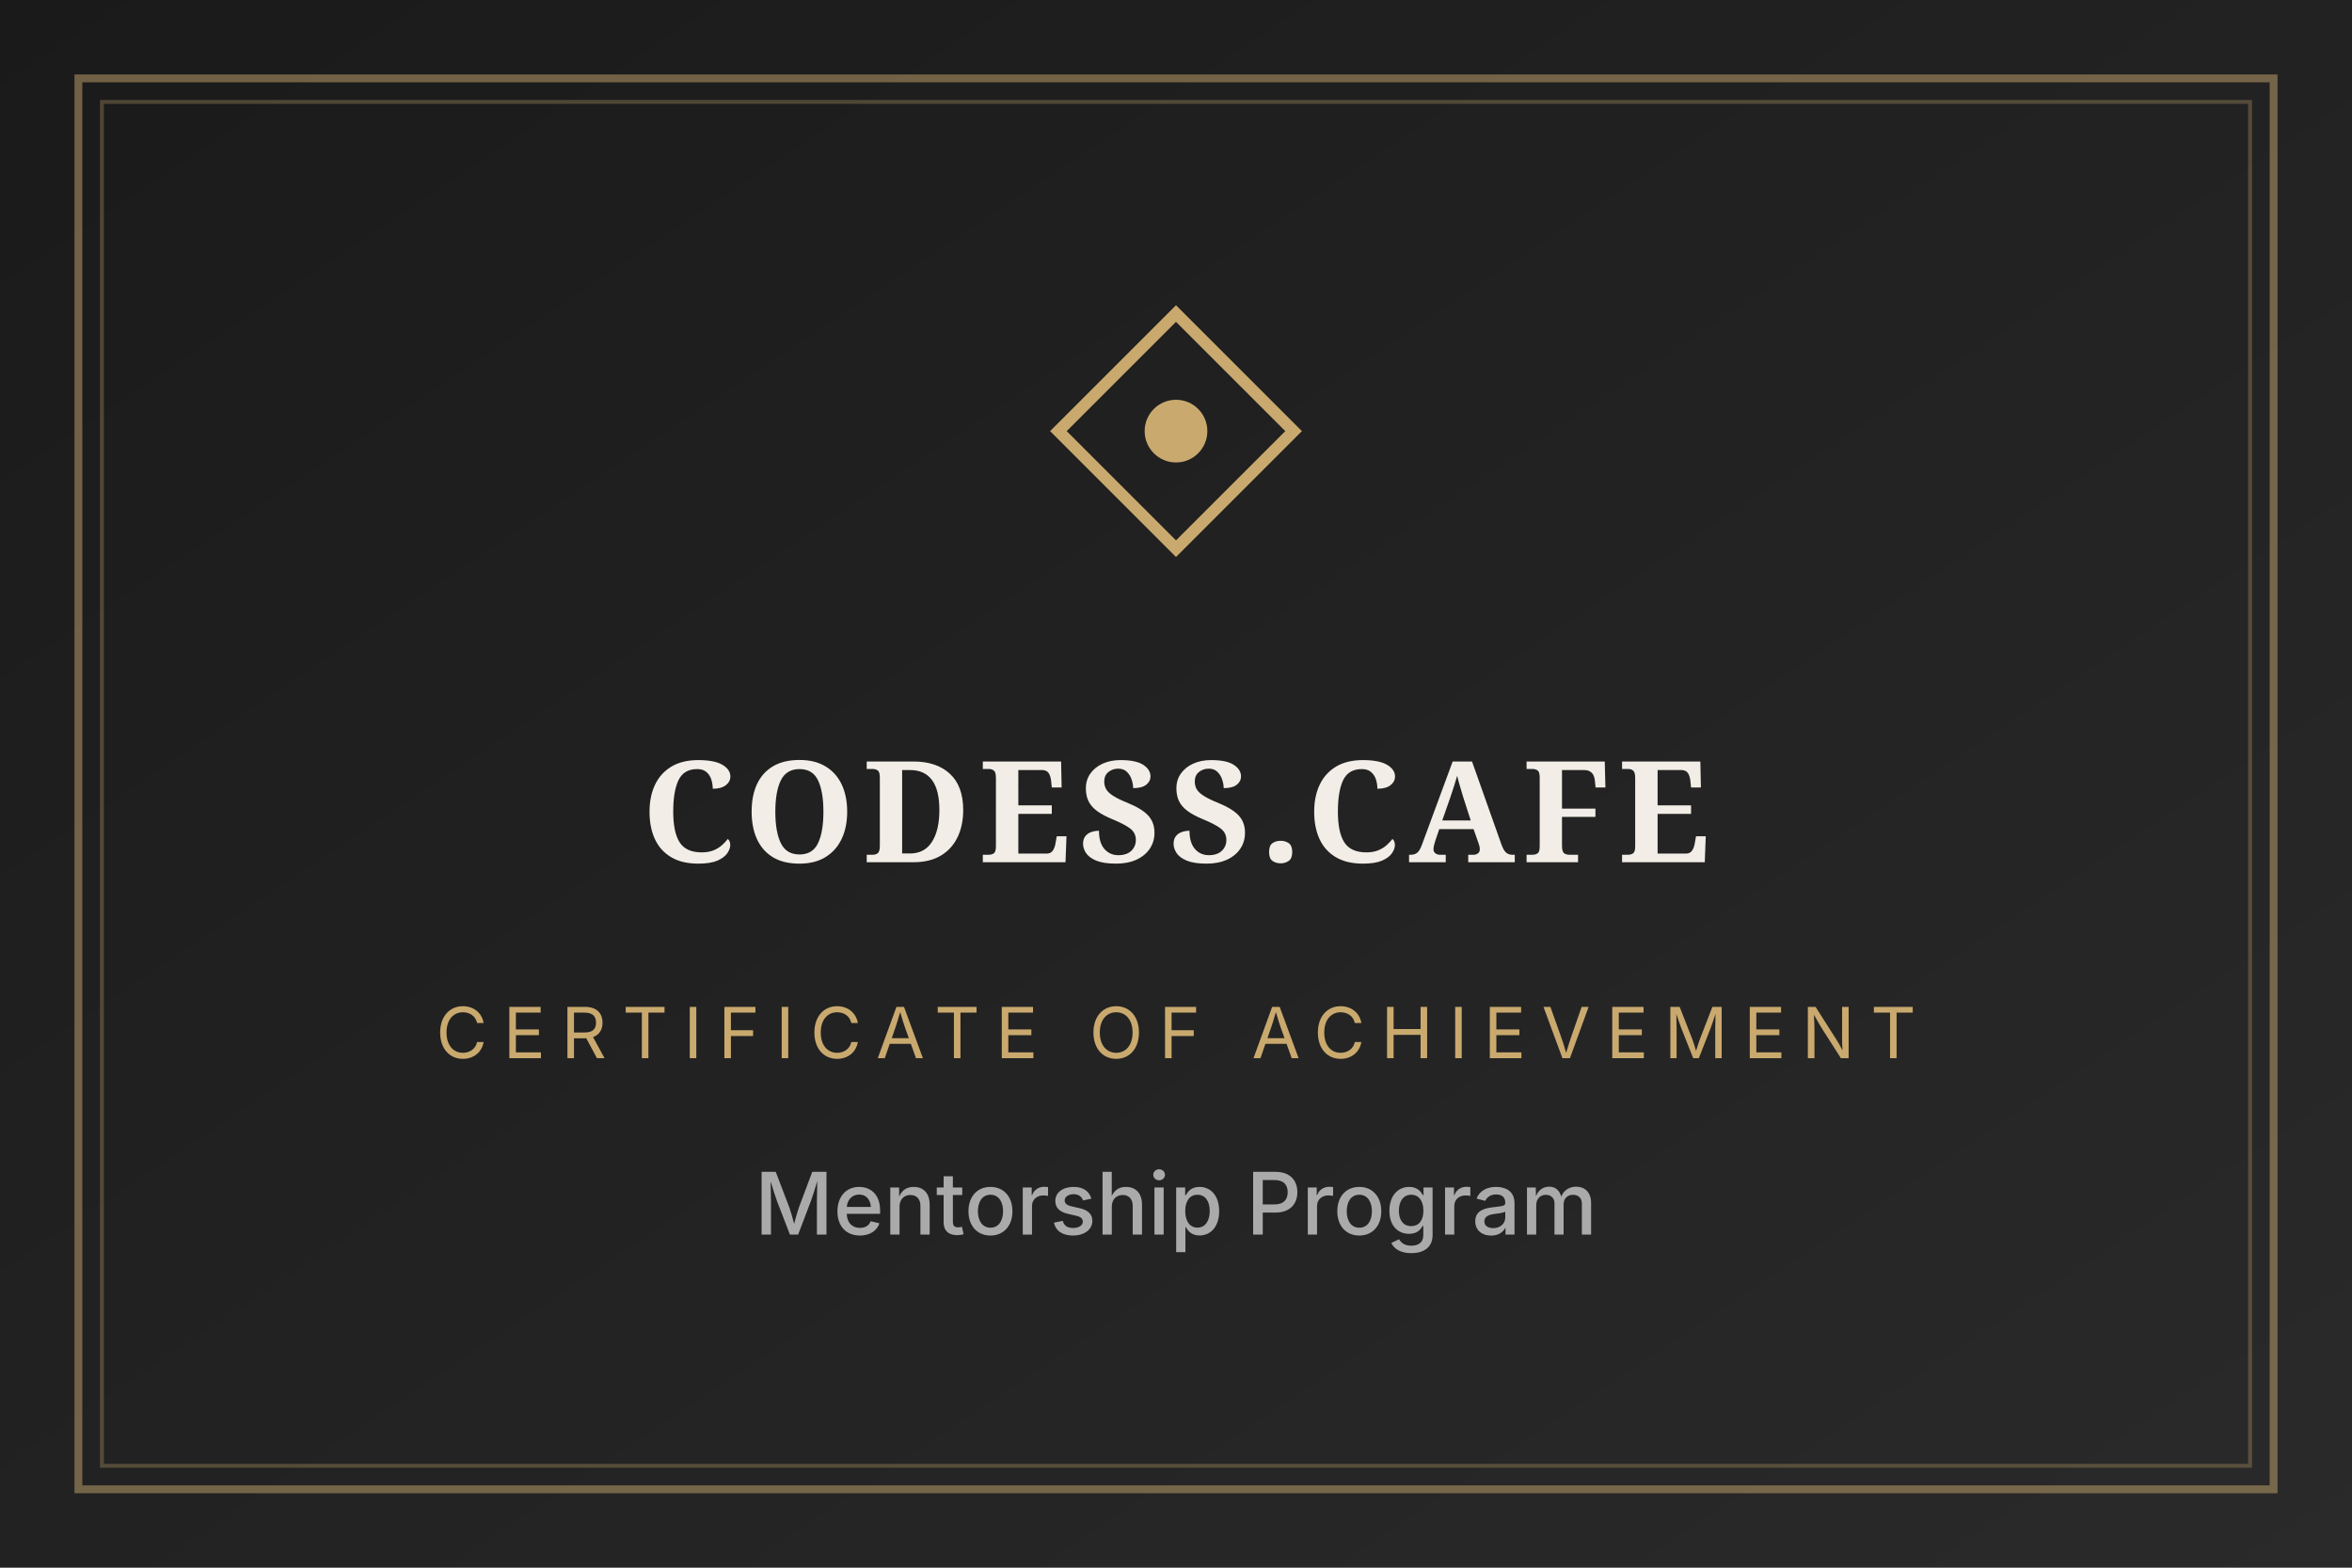
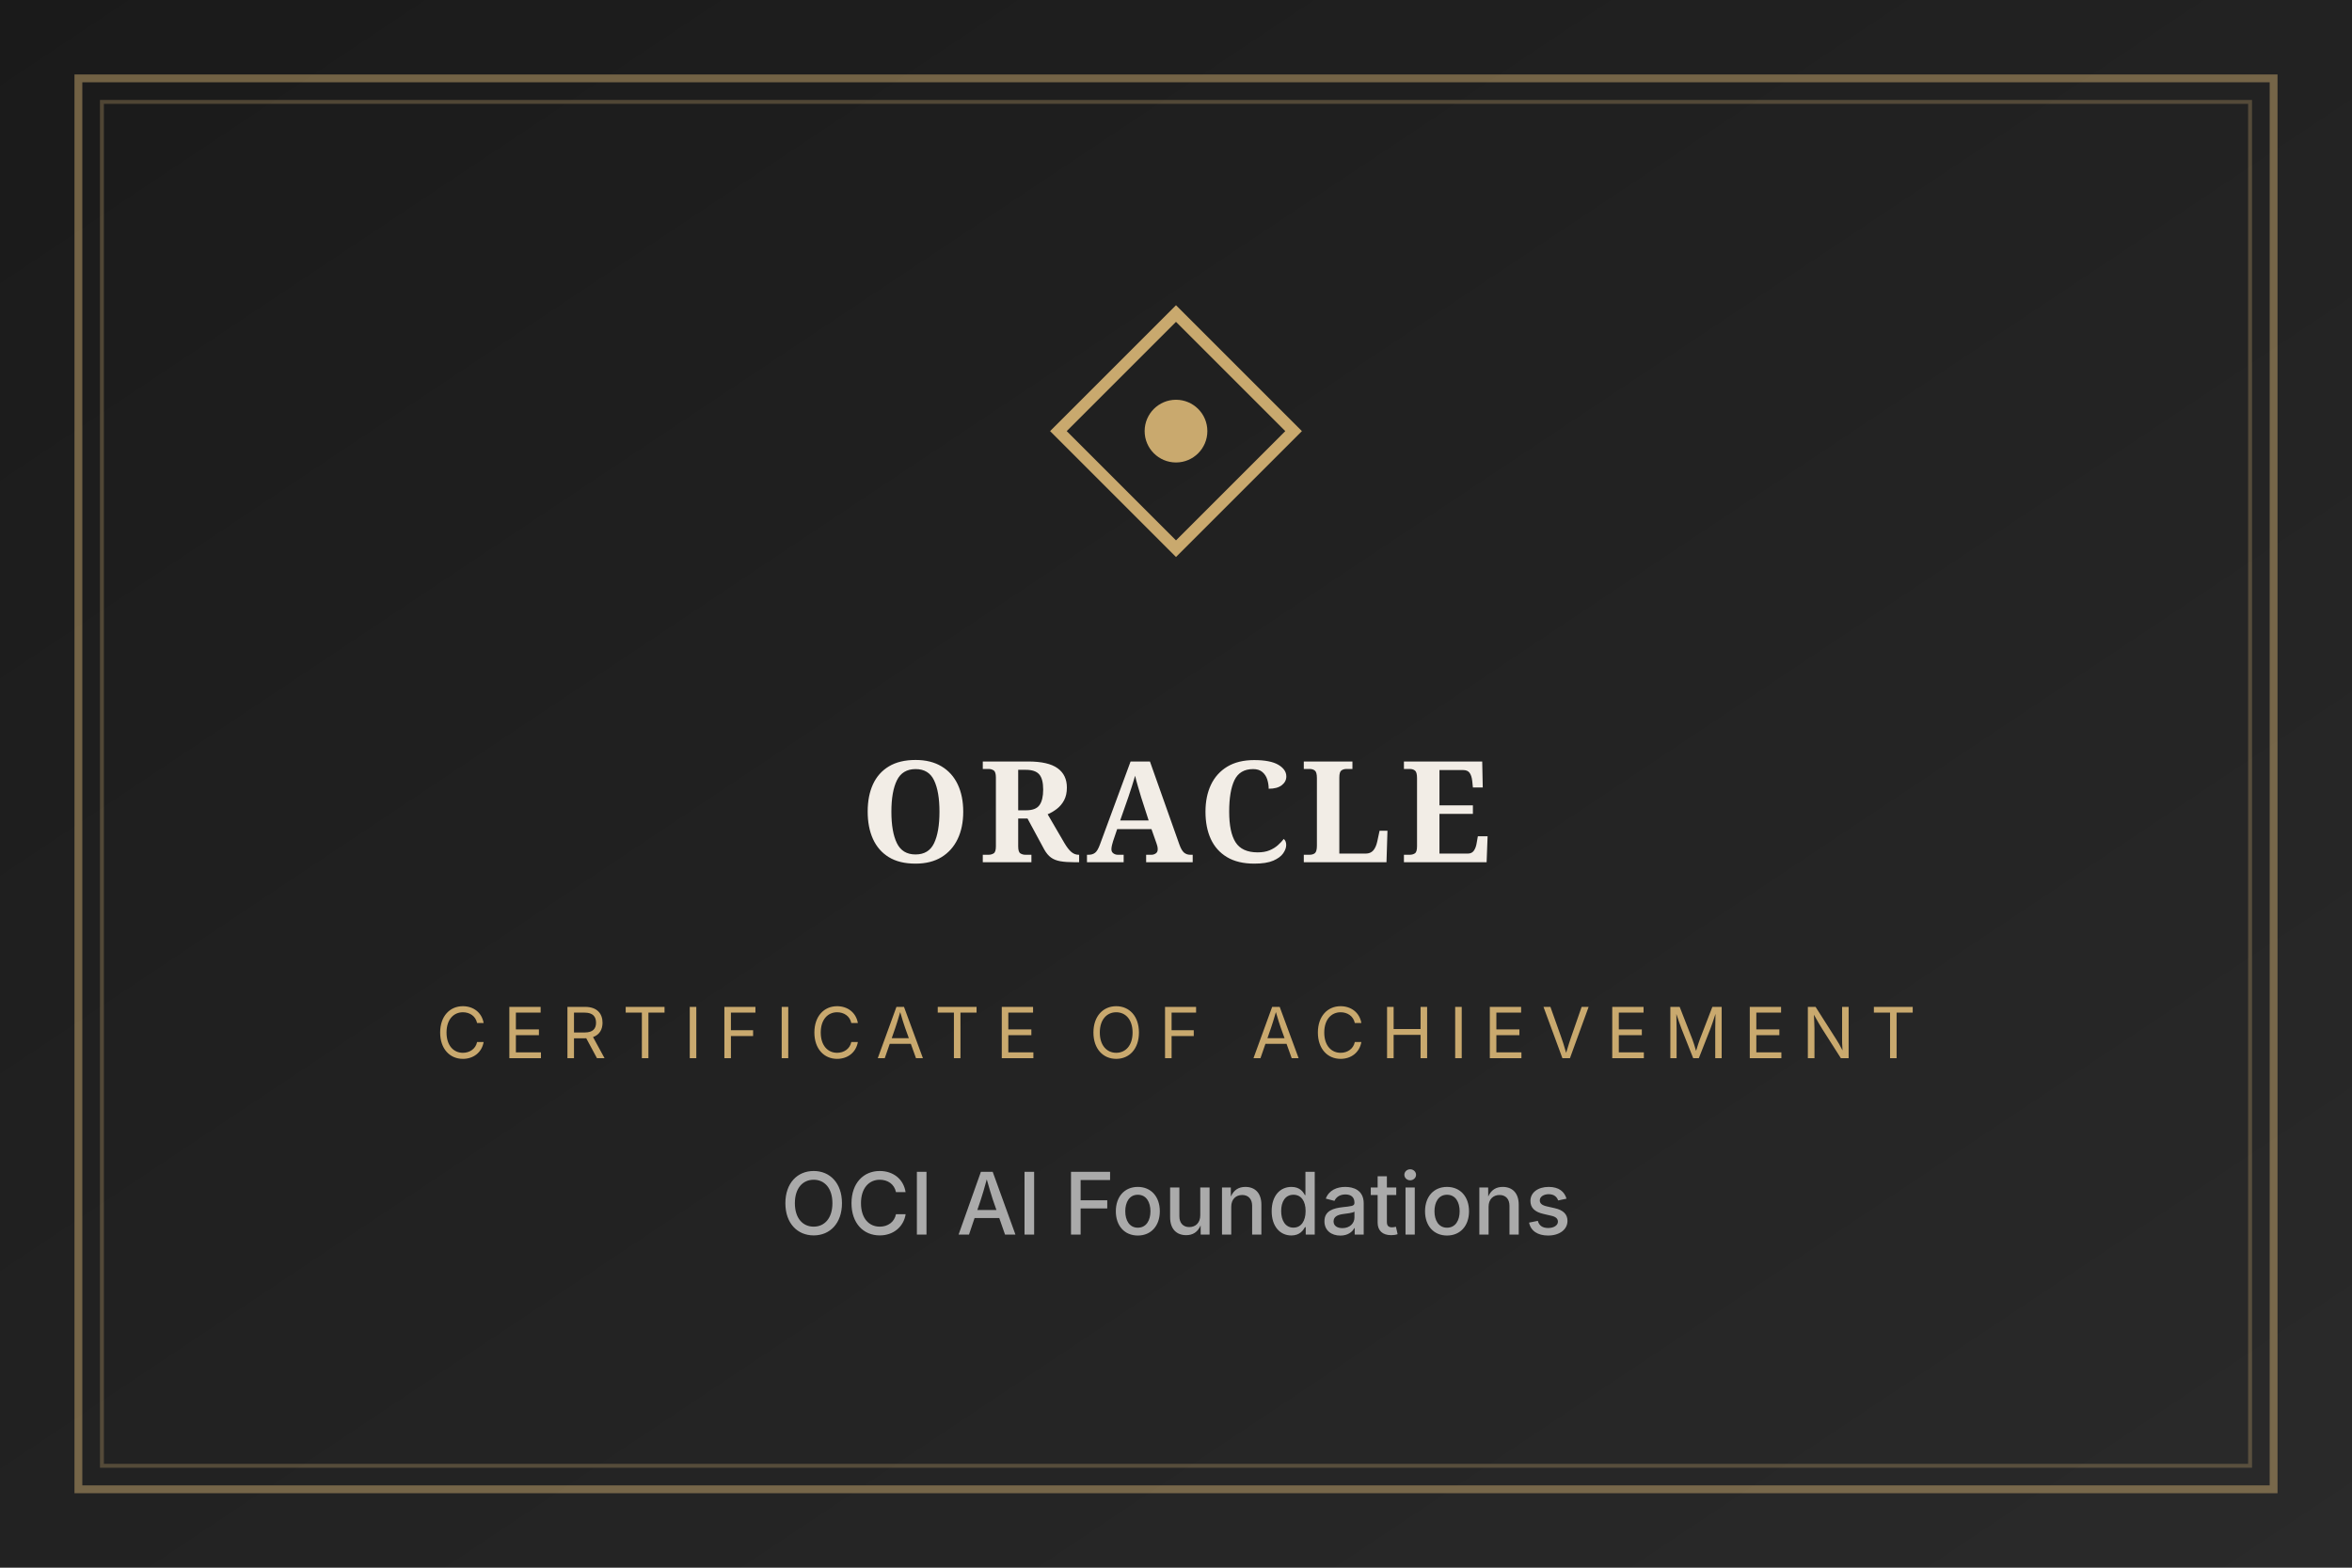
<svg xmlns="http://www.w3.org/2000/svg" width="600" height="400" viewBox="0 0 600 400">
  <defs>
    <linearGradient id="grad" x1="0%" y1="0%" x2="100%" y2="100%">
      <stop offset="0%" stop-color="#1a1a1a" />
      <stop offset="100%" stop-color="#2a2a2a" />
    </linearGradient>
  </defs>
  <rect width="600" height="400" fill="url(#grad)" />
  <rect x="20" y="20" width="560" height="360" fill="none" stroke="#C9A96E" stroke-width="2" stroke-opacity="0.5" />
  <rect x="26" y="26" width="548" height="348" fill="none" stroke="#C9A96E" stroke-width="1" stroke-opacity="0.3" />
  <path d="M 300 80 L 330 110 L 300 140 L 270 110 Z" fill="none" stroke="#C9A96E" stroke-width="3" />
  <circle cx="300" cy="110" r="8" fill="#C9A96E" />
-   <text x="300" y="220" font-family="'Playfair Display', Georgia, serif" font-size="36" font-weight="bold" fill="#F2EDE6" text-anchor="middle" letter-spacing="2">CODESS.CAFE</text>
+   <text x="300" y="220" font-family="'Playfair Display', Georgia, serif" font-size="36" font-weight="bold" fill="#F2EDE6" text-anchor="middle" letter-spacing="2">ORACLE</text>
  <text x="300" y="270" font-family="'Inter', Arial, sans-serif" font-size="18" fill="#C9A96E" text-anchor="middle" letter-spacing="4">CERTIFICATE OF ACHIEVEMENT</text>
-   <text x="300" y="315" font-family="'Inter', Arial, sans-serif" font-size="22" font-weight="500" fill="#aaa" text-anchor="middle">Mentorship Program</text>
+   <text x="300" y="315" font-family="'Inter', Arial, sans-serif" font-size="22" font-weight="500" fill="#aaa" text-anchor="middle">OCI AI Foundations</text>
</svg>
